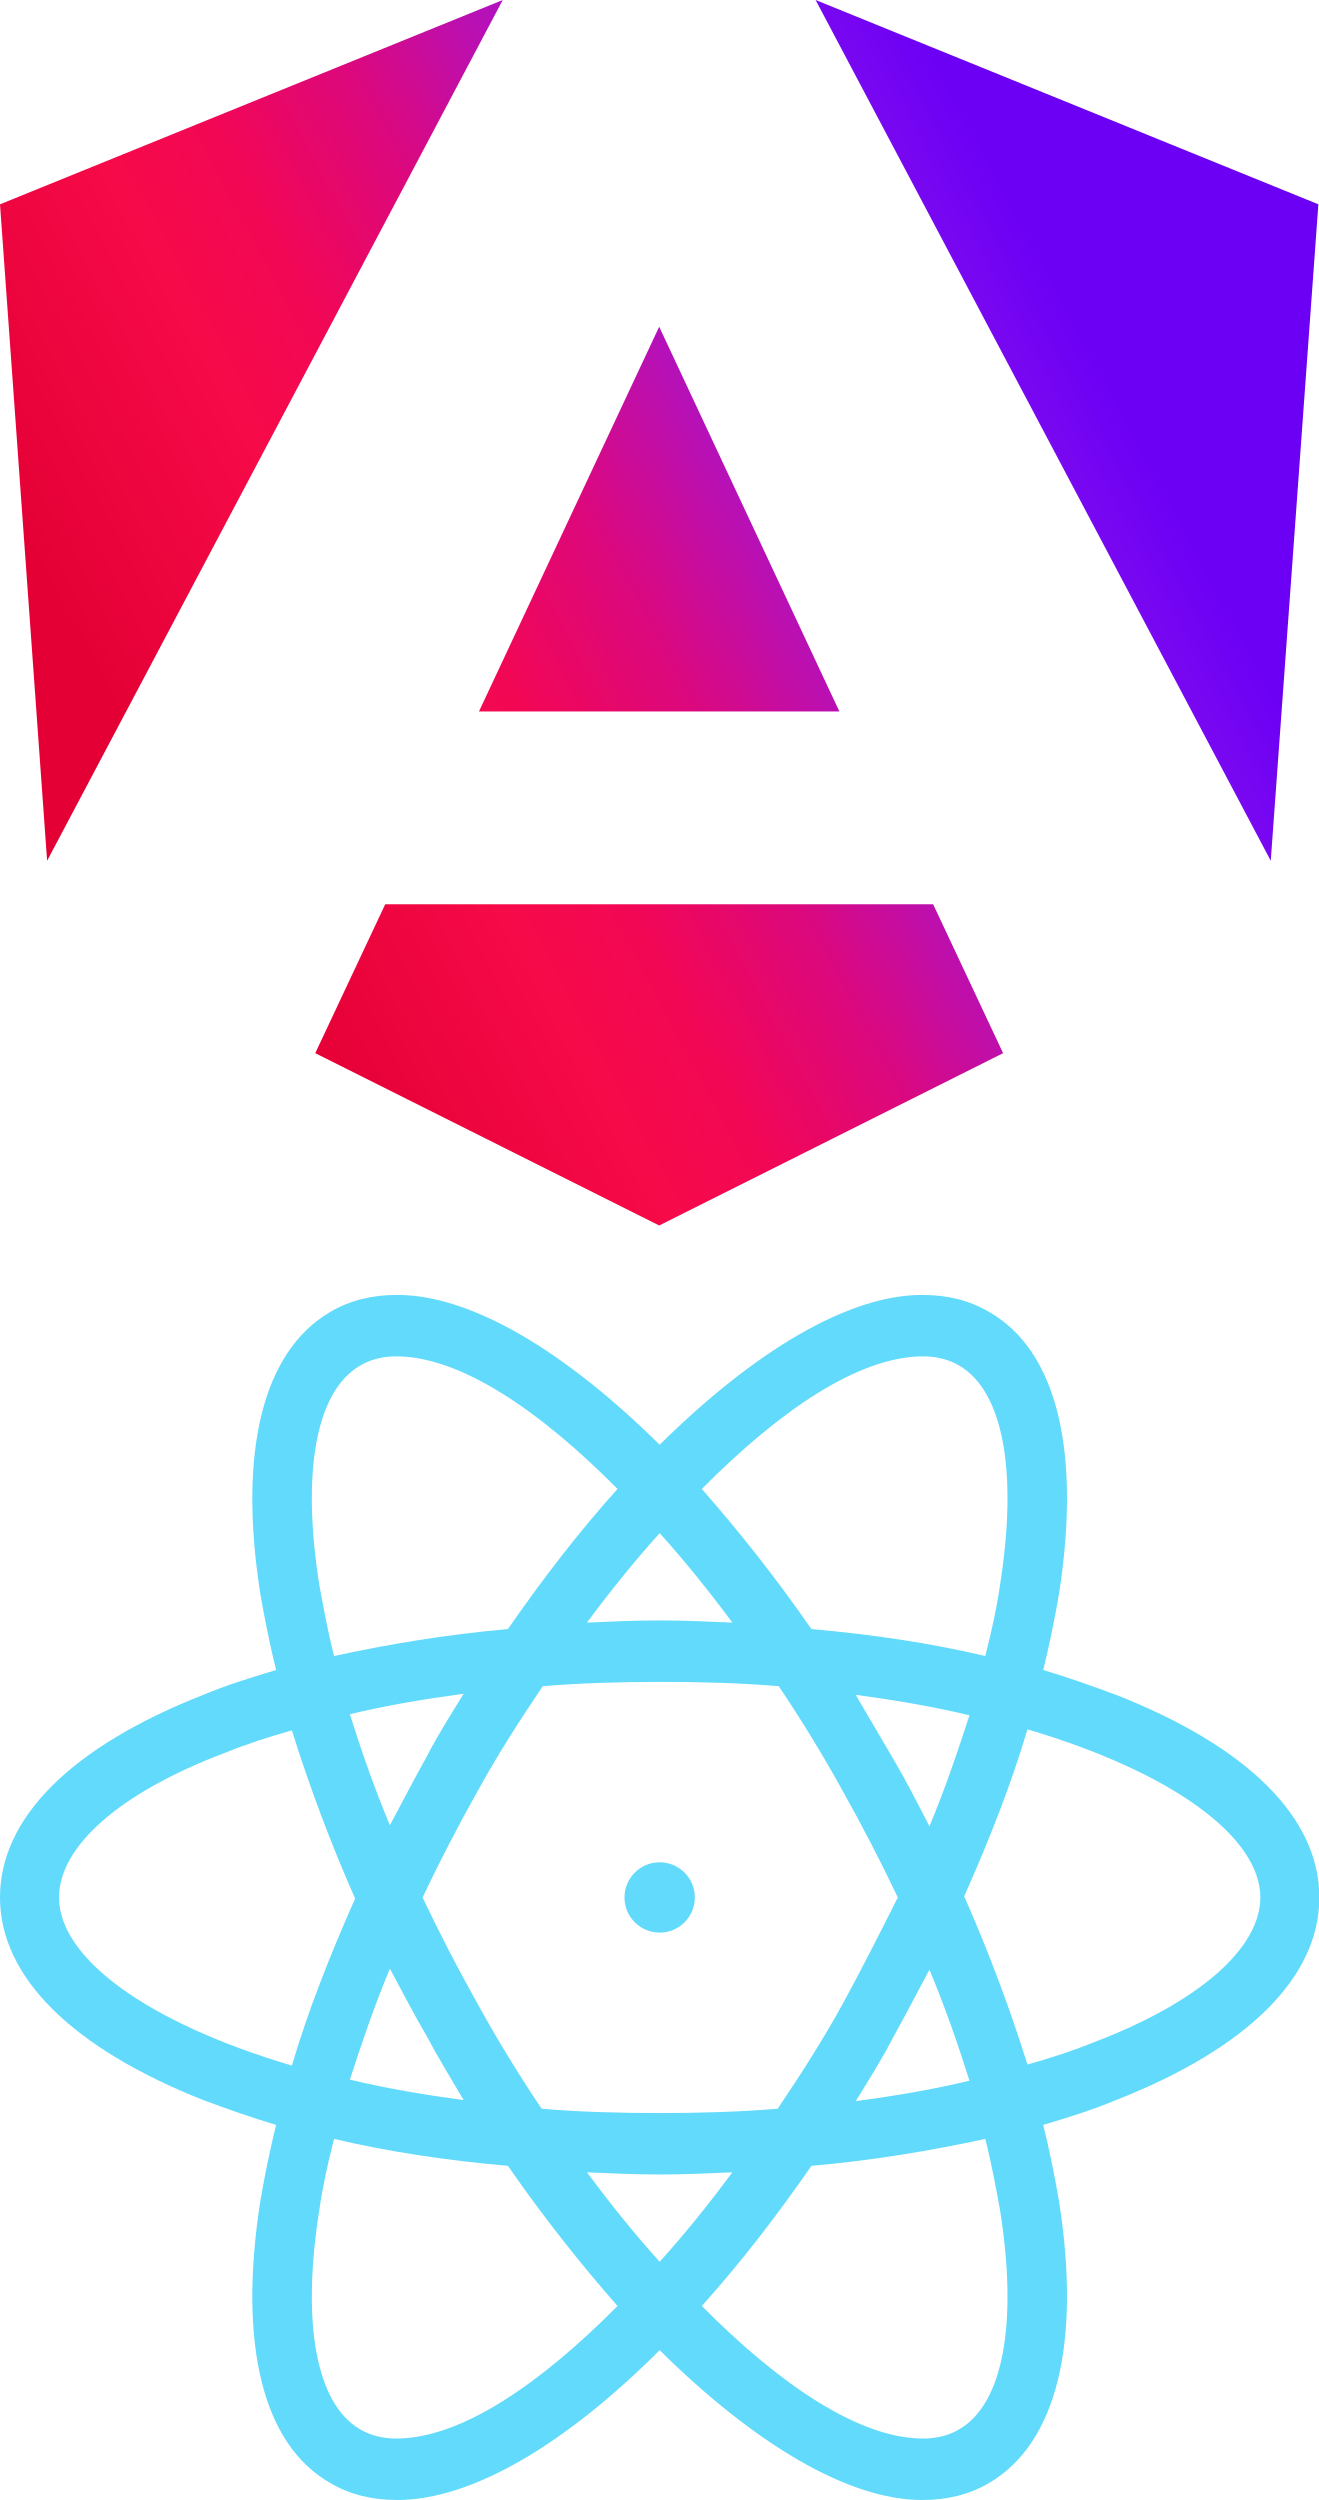
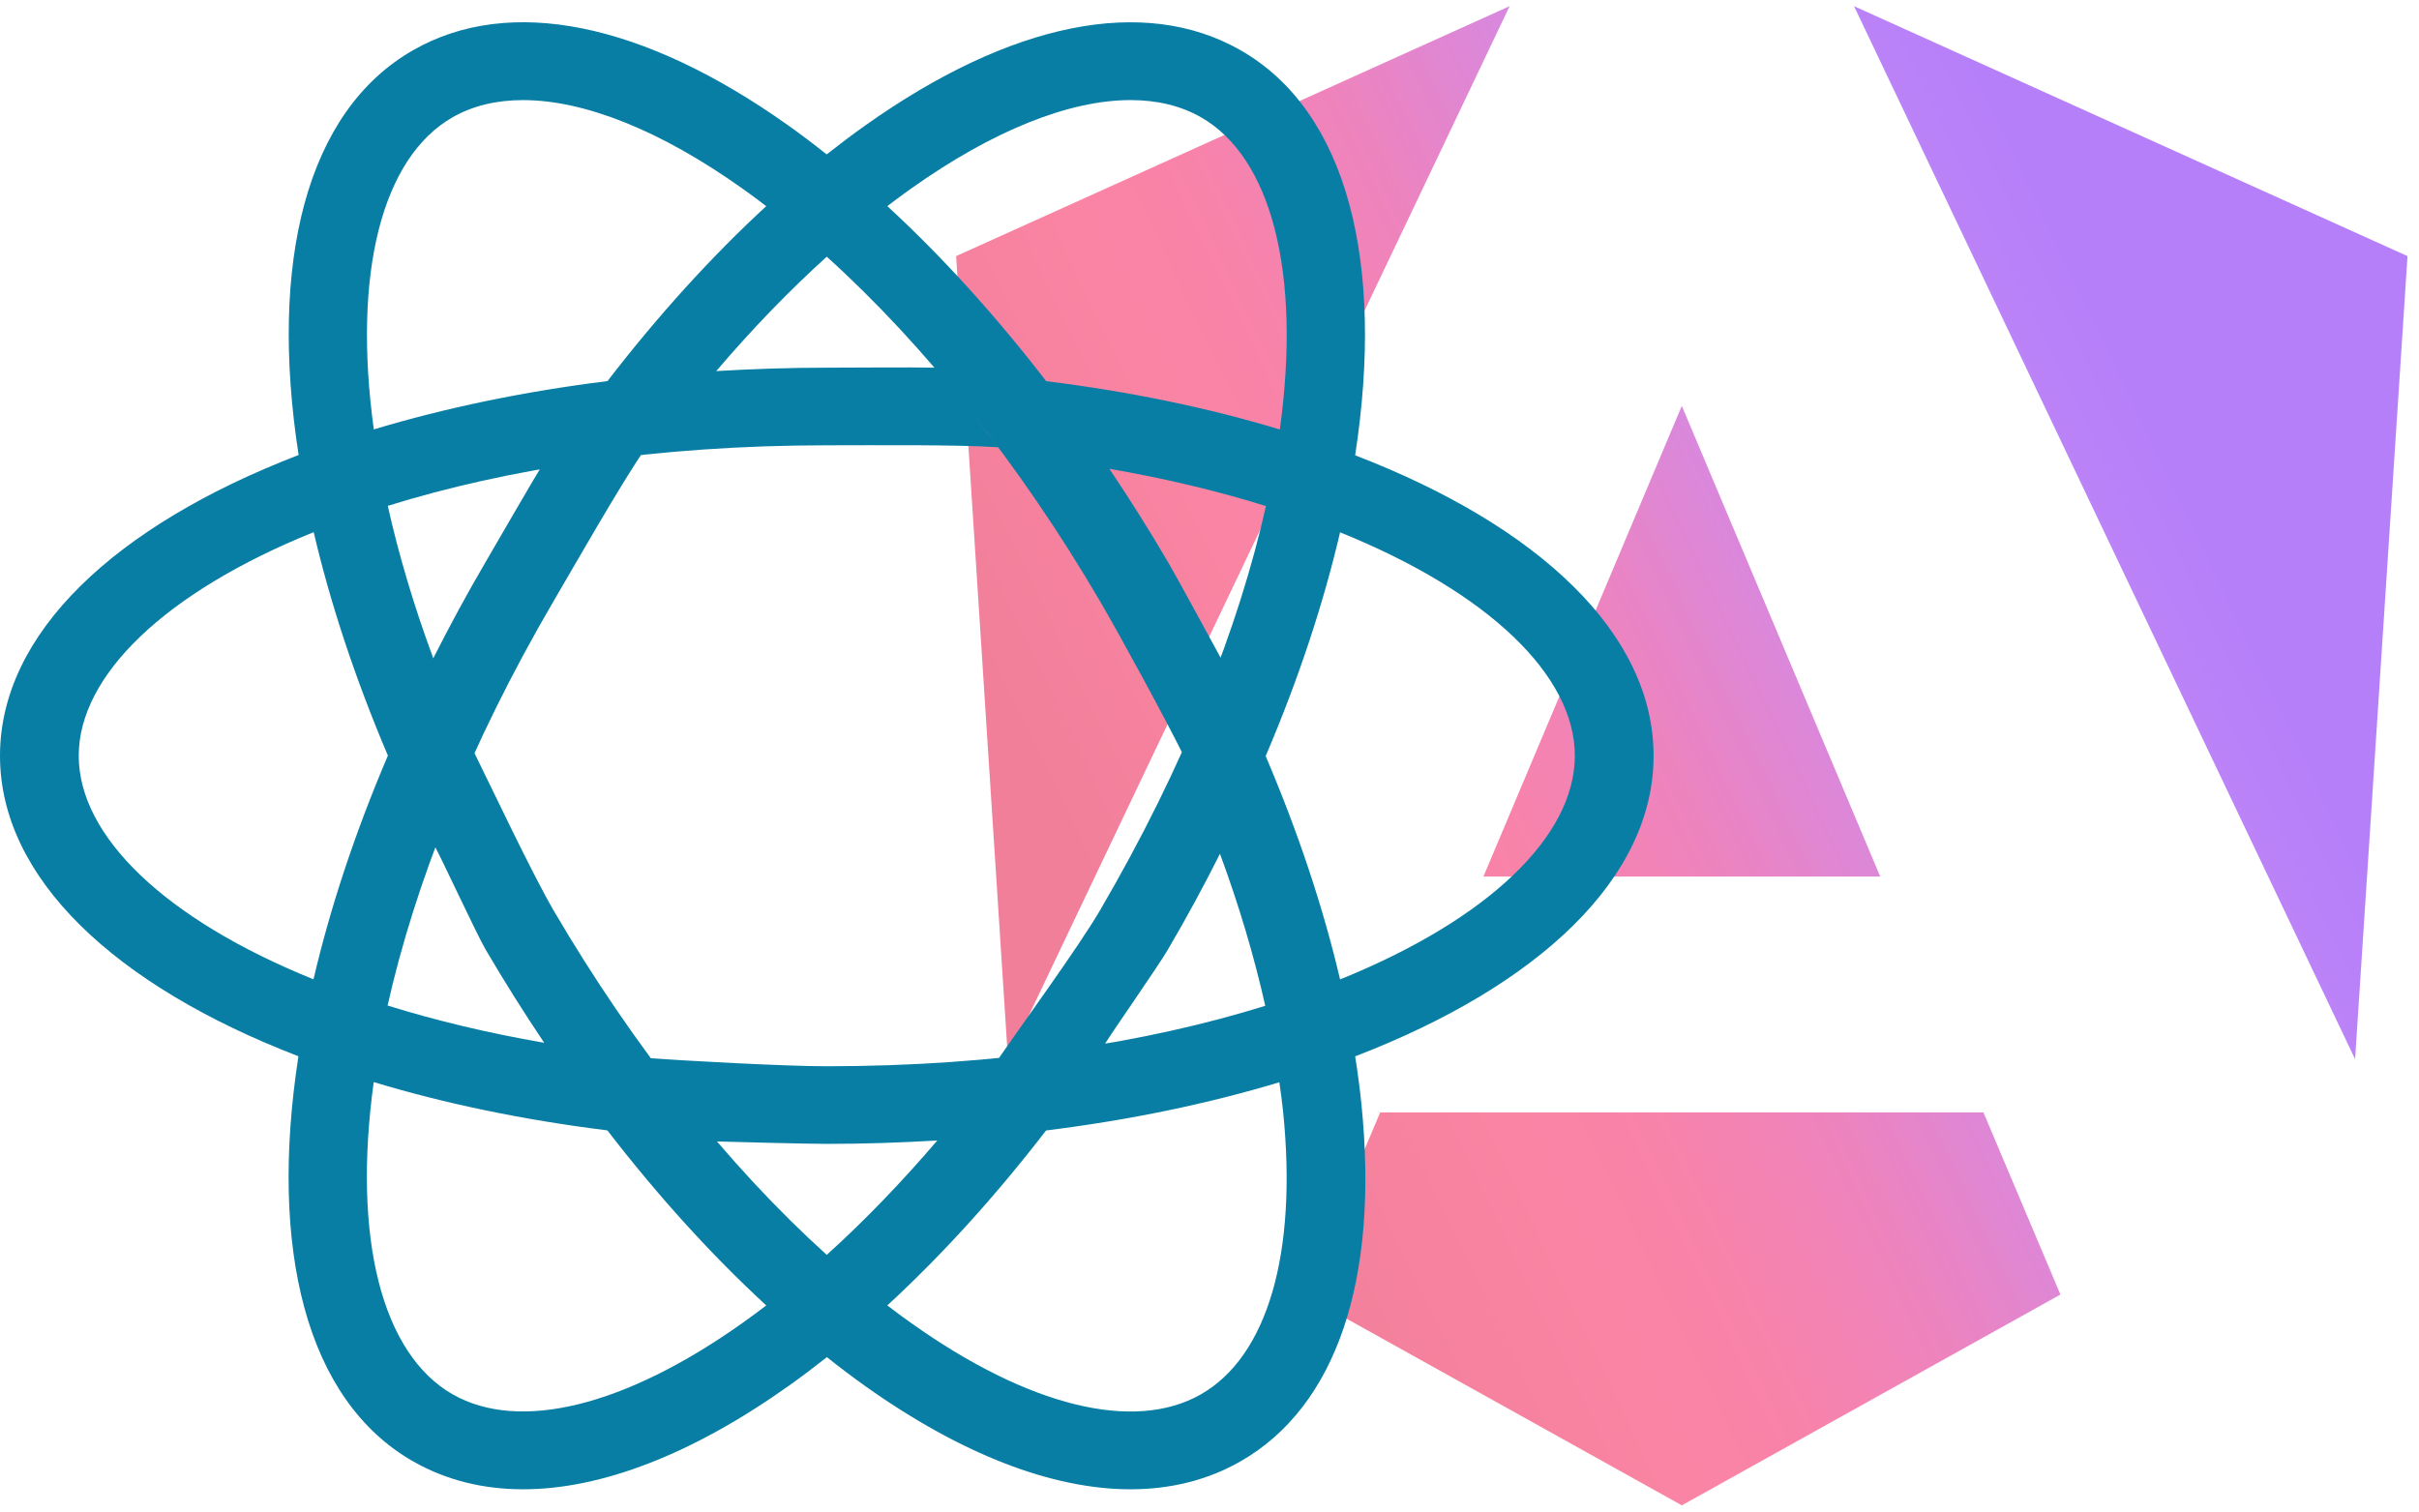
- <svg xmlns="http://www.w3.org/2000/svg" width="270" height="512" enable-background="new 0 0 128 128">
+ <svg xmlns="http://www.w3.org/2000/svg" width="200" height="125" enable-background="new 0 0 128 128">
  <g>
-     <g stroke="null" fill="#61DAFB" id="svg_1">
-       <circle stroke="null" cx="135.1" cy="388.6" r="7.201" id="svg_2" />
-       <path stroke="null" d="m228.548,347.099c-4.748,-1.766 -9.712,-3.532 -14.891,-5.077c1.295,-5.298 2.374,-10.596 3.237,-15.673c4.532,-29.139 -0.432,-49.669 -14.244,-57.616c-4.1,-2.428 -8.633,-3.532 -13.812,-3.532c-15.107,0 -34.315,11.479 -53.738,30.684c-19.423,-19.205 -38.631,-30.684 -53.738,-30.684c-5.18,0 -9.712,1.104 -13.812,3.532c-13.812,8.168 -18.776,28.698 -14.244,57.616c0.863,5.077 1.942,10.375 3.237,15.673c-5.18,1.545 -10.143,3.091 -14.891,5.077c-26.977,10.596 -41.652,25.166 -41.652,41.501s14.891,30.905 41.652,41.501c4.748,1.766 9.712,3.532 14.891,5.077c-1.295,5.298 -2.374,10.596 -3.237,15.673c-4.532,29.139 0.432,49.669 14.244,57.616c4.1,2.428 8.633,3.532 13.812,3.532c15.323,0 34.53,-11.479 53.738,-30.684c19.423,19.205 38.631,30.684 53.738,30.684c5.18,0 9.712,-1.104 13.812,-3.532c13.812,-8.168 18.776,-28.698 14.244,-57.616c-0.863,-5.077 -1.942,-10.375 -3.237,-15.673c5.18,-1.545 10.143,-3.091 14.891,-5.077c26.977,-10.596 41.652,-25.166 41.652,-41.501s-14.675,-30.905 -41.652,-41.501zm-31.941,-67.329c8.848,5.298 11.87,21.634 8.201,44.813c-0.647,4.636 -1.727,9.492 -3.021,14.57c-11.222,-2.649 -23.092,-4.415 -35.609,-5.519c-7.338,-10.596 -14.891,-20.088 -22.445,-28.698c15.97,-16.115 32.156,-27.152 45.321,-27.152c2.806,0 5.395,0.662 7.554,1.987l0,0l0,-0l0,0l0,-0l-0,0zm-24.171,130.906c-3.885,7.064 -8.417,14.128 -13.165,21.192c-7.985,0.662 -15.97,0.883 -24.171,0.883c-8.417,0 -16.402,-0.221 -24.171,-0.883c-4.748,-7.064 -9.064,-14.128 -12.949,-21.192c-4.1,-7.285 -7.985,-14.79 -11.438,-22.075c3.453,-7.285 7.338,-14.79 11.438,-22.075c3.885,-7.064 8.417,-14.128 13.165,-21.192c7.985,-0.662 15.97,-0.883 24.171,-0.883c8.417,0 16.402,0.221 24.171,0.883c4.748,7.064 9.064,14.128 12.949,21.192c4.1,7.285 7.985,14.79 11.438,22.075c-3.669,7.285 -7.338,14.57 -11.438,22.075zm17.913,-7.285c3.237,7.726 5.827,15.232 8.201,22.737c-7.338,1.766 -15.107,3.091 -23.308,4.194c2.59,-4.194 5.395,-8.609 7.769,-13.245c2.59,-4.636 4.964,-9.272 7.338,-13.687l0,0l0,0l-0,0zm-55.249,59.824c-5.18,-5.74 -10.143,-11.921 -14.891,-18.322c4.964,0.221 9.927,0.442 14.891,0.442c4.964,0 9.927,-0.221 14.891,-0.442c-4.748,6.402 -9.712,12.583 -14.891,18.322zm-40.142,-33.113c-8.201,-1.104 -15.97,-2.428 -23.308,-4.194c2.374,-7.285 4.964,-15.011 8.201,-22.737c2.374,4.415 4.748,9.051 7.338,13.466c2.59,4.857 5.18,9.051 7.769,13.466l0,0l0,0l0,0l-0,0zm-15.107,-56.292c-3.237,-7.726 -5.827,-15.232 -8.201,-22.737c7.338,-1.766 15.107,-3.091 23.308,-4.194c-2.59,4.194 -5.395,8.609 -7.769,13.245c-2.59,4.636 -4.964,9.272 -7.338,13.687l0,0l-0,0l0,0zm55.249,-59.824c5.18,5.74 10.143,11.921 14.891,18.322c-4.964,-0.221 -9.927,-0.442 -14.891,-0.442c-4.964,0 -9.927,0.221 -14.891,0.442c4.748,-6.402 9.712,-12.583 14.891,-18.322zm47.911,46.358l-7.769,-13.245c8.201,1.104 15.97,2.428 23.308,4.194c-2.374,7.285 -4.964,15.011 -8.201,22.737c-2.374,-4.636 -4.748,-9.272 -7.338,-13.687l0,0l-0,0l0,0zm-117.619,-35.762c-3.669,-23.179 -0.647,-39.514 8.201,-44.813c2.158,-1.325 4.748,-1.987 7.554,-1.987c12.949,0 29.135,10.817 45.321,27.152c-7.554,8.389 -15.107,18.102 -22.445,28.698c-12.517,1.104 -24.387,3.091 -35.609,5.519c-1.295,-5.077 -2.158,-9.934 -3.021,-14.57l0,0l0,0l0,-0l0,0l-0,0zm-53.306,64.018c0,-10.375 12.301,-21.413 33.883,-29.581c4.316,-1.766 9.064,-3.311 13.812,-4.636c3.453,11.038 7.769,22.737 12.949,34.437c-5.18,11.7 -9.712,23.179 -12.949,34.216c-29.782,-8.83 -47.695,-22.075 -47.695,-34.437l0,0zm61.507,108.83c-8.848,-5.298 -11.87,-21.634 -8.201,-44.813c0.647,-4.636 1.727,-9.492 3.021,-14.57c11.222,2.649 23.092,4.415 35.609,5.519c7.338,10.596 14.891,20.088 22.445,28.698c-15.97,16.115 -32.156,27.152 -45.321,27.152c-2.806,0 -5.395,-0.662 -7.554,-1.987l0,0l0,0l0,-0l0,0l0,0zm131.215,-44.813c3.669,23.179 0.647,39.514 -8.201,44.813c-2.158,1.325 -4.748,1.987 -7.554,1.987c-12.949,0 -29.135,-10.817 -45.321,-27.152c7.554,-8.389 15.107,-18.102 22.445,-28.698c12.517,-1.104 24.387,-3.091 35.609,-5.519c1.295,5.077 2.158,9.934 3.021,14.57l0,0l0,-0l0,0l0,-0l0,0zm19.423,-34.437c-4.316,1.766 -9.064,3.311 -13.812,4.636c-3.453,-11.038 -7.769,-22.737 -12.949,-34.437c5.18,-11.7 9.712,-23.179 12.949,-34.216c29.782,8.83 47.695,22.075 47.695,34.437c0,10.375 -12.517,21.413 -33.883,29.581l-0,0z" id="svg_3" />
-     </g>
-     <g id="svg_6" stroke="null">
-       <g id="svg_7" stroke="null">
-         <path id="svg_4" fill="url(#svg_5)" d="m270,41.844l-9.749,134.445l-93.216,-176.289l102.966,41.844l0,0zm-64.565,173.844l-70.435,35.293l-70.436,-35.293l14.326,-30.488l112.219,0l14.326,30.488zm-70.435,-148.772l36.908,78.797l-73.817,0l36.909,-78.797l-0,0l0,0zm-125.351,109.372l-9.65,-134.445l102.966,-41.844l-93.316,176.289l0,0z" stroke="null" />
+     <g opacity="0.5" stroke="null" id="svg_6">
+       <g stroke="null" id="svg_7">
+         <path stroke="null" id="svg_4" fill="url(#svg_5)" d="m199.05,21.18l-4.333,66.414l-41.429,-87.084l45.763,20.67l0,0l-0,0zm-28.695,85.876l-31.304,17.434l-31.305,-17.434l6.367,-15.061l49.875,0l6.367,15.061l-0,0zm-31.304,-73.491l16.404,38.925l-32.808,0l16.404,-38.925l-0,0l0,0l0,0zm-55.711,54.028l-4.289,-66.414l45.763,-20.67l-41.474,87.084l0,0l-0,0z" />
      </g>
    </g>
+     <path fill="#087EA4" id="svg_8" d="m-36.179,321.394c10.67,0 19.32,-8.89 19.32,-19.857c0,-10.967 -8.65,-19.857 -19.32,-19.857c-10.67,0 -19.32,8.89 -19.32,19.857c0,10.967 8.65,19.857 19.32,19.857z" />
+     <path stroke="null" fill="#087EA4" id="Shape" d="m136.716,62.502c0,-10.126 -9.522,-19.016 -24.674,-24.85c2.449,-15.871 -0.602,-28.452 -9.505,-33.515c-7.951,-4.525 -18.961,-2.311 -31.005,6.242c-1.066,0.754 -2.124,1.557 -3.182,2.391c-1.05,-0.834 -2.108,-1.637 -3.166,-2.391c-12.044,-8.553 -23.054,-10.776 -31.005,-6.242c-8.895,5.063 -11.946,17.636 -9.489,33.491c-15.169,5.841 -24.69,14.74 -24.69,24.874c0,10.126 9.521,19.016 24.674,24.85c-2.449,15.871 0.602,28.452 9.505,33.515c2.694,1.533 5.745,2.295 9.066,2.295c6.47,0 13.981,-2.889 21.94,-8.537c1.066,-0.754 2.124,-1.557 3.182,-2.391c1.05,0.834 2.108,1.637 3.166,2.391c7.959,5.656 15.47,8.537 21.939,8.537c3.32,0 6.372,-0.762 9.066,-2.295c7.951,-4.525 11.506,-15.036 10.018,-29.6c-0.13,-1.284 -0.302,-2.584 -0.513,-3.908c15.161,-5.833 24.674,-14.724 24.674,-24.858zm-61.376,-46.915c6.771,-4.806 13.069,-7.31 18.131,-7.31c2.189,0 4.142,0.465 5.81,1.412c5.827,3.322 8.317,12.846 6.535,25.828c-5.859,-1.773 -12.345,-3.129 -19.319,-3.996c-4.175,-5.416 -8.602,-10.302 -13.134,-14.475c0.659,-0.497 1.318,-0.995 1.978,-1.46zm-37.906,-5.897c1.668,-0.947 3.621,-1.412 5.81,-1.412c5.062,0 11.36,2.495 18.131,7.31c0.659,0.465 1.318,0.955 1.977,1.46c-4.533,4.172 -8.952,9.051 -13.126,14.467c-6.966,0.867 -13.46,2.231 -19.319,3.996c-1.782,-12.974 0.7,-22.499 6.526,-25.82zm-30.924,52.812c0,-6.636 7.129,-13.528 19.425,-18.495c1.375,5.881 3.426,12.1 6.136,18.479c-2.726,6.387 -4.777,12.613 -6.152,18.503c-12.28,-4.967 -19.409,-11.851 -19.409,-18.487zm54.865,46.915c-9.7,6.885 -18.424,9.034 -23.941,5.898c-5.827,-3.322 -8.317,-12.846 -6.535,-25.829c5.859,1.773 12.345,3.129 19.319,3.996c4.175,5.416 8.602,10.303 13.134,14.475c-0.659,0.505 -1.318,0.995 -1.977,1.46zm6.982,-5.641c-8.138,-7.35 -15.958,-17.171 -22.558,-28.436c-1.766,-3.009 -5.336,-10.572 -6.785,-13.501c-1.156,2.728 -2.297,5.231 -3.192,7.894c0.732,1.34 3.556,7.468 4.337,8.808c1.546,2.64 3.166,5.207 4.834,7.695c-4.679,-0.81 -9.009,-1.853 -12.947,-3.081c2.238,-9.965 6.706,-21.456 13.753,-33.491c1.733,-2.961 5.499,-9.572 7.387,-12.316c-2.978,0.377 -5.37,0.252 -8.17,0.822c-0.814,1.3 -4.076,6.952 -4.857,8.292c-1.563,2.664 -2.995,5.328 -4.337,7.976c-1.628,-4.405 -2.873,-8.625 -3.76,-12.605c9.871,-3.073 22.2,-5.007 36.295,-5.007c3.524,0 10.883,-0.07 14.17,0.162c-1.815,-2.351 -3.371,-4.479 -5.267,-6.581c-1.538,-0.048 -7.333,0 -8.903,0c-3.109,0 -6.152,0.104 -9.139,0.281c2.962,-3.474 6.03,-6.652 9.139,-9.46c8.13,7.35 15.958,17.171 22.558,28.436c1.733,2.961 5.479,9.853 6.951,12.838c1.164,-2.728 2.265,-5.216 3.168,-7.896c-0.732,-1.348 -3.699,-6.819 -4.48,-8.151c-1.546,-2.64 -3.166,-5.207 -4.834,-7.687c4.679,0.81 9.009,1.853 12.947,3.081c-2.238,9.965 -6.706,21.455 -13.753,33.491c-1.733,2.961 -6.666,9.741 -8.554,12.485c2.978,-0.377 6.204,-0.941 9.003,-1.51c0.814,-1.3 4.409,-6.433 5.19,-7.773c1.554,-2.648 2.987,-5.296 4.313,-7.936c1.579,4.285 2.832,8.497 3.743,12.573c-9.863,3.073 -22.175,4.999 -36.254,4.999c-3.524,0 -11.716,-0.457 -15.004,-0.69c1.815,2.351 3.769,4.799 5.665,6.901c1.538,0.048 7.768,0.208 9.339,0.208c3.109,0 6.152,-0.104 9.139,-0.281c-2.97,3.474 -6.03,6.652 -9.139,9.46zm30.924,11.538c-5.517,3.145 -14.249,0.995 -23.941,-5.898c-0.659,-0.465 -1.318,-0.955 -1.978,-1.46c4.533,-4.172 8.952,-9.051 13.126,-14.467c6.958,-0.867 13.436,-2.223 19.287,-3.988c0.114,0.81 0.228,1.621 0.309,2.415c1.196,11.731 -1.286,20.252 -6.803,23.397zm11.515,-34.318c-1.4,-5.97 -3.475,-12.188 -6.152,-18.471c2.726,-6.387 4.777,-12.613 6.152,-18.503c12.28,4.967 19.409,11.843 19.409,18.479c0,6.636 -7.121,13.52 -19.409,18.495z" />
  </g>
  <defs>
    <linearGradient id="svg_5" y2="55.184%" x2="96.132%" y1="90.929%" x1="25.071%">
      <stop offset="0%" stop-color="#E40035" />
      <stop offset="24%" stop-color="#F60A48" />
      <stop offset="35.2%" stop-color="#F20755" />
      <stop offset="49.4%" stop-color="#DC087D" />
      <stop offset="74.5%" stop-color="#9717E7" />
      <stop offset="100%" stop-color="#6C00F5" />
    </linearGradient>
  </defs>
</svg>
